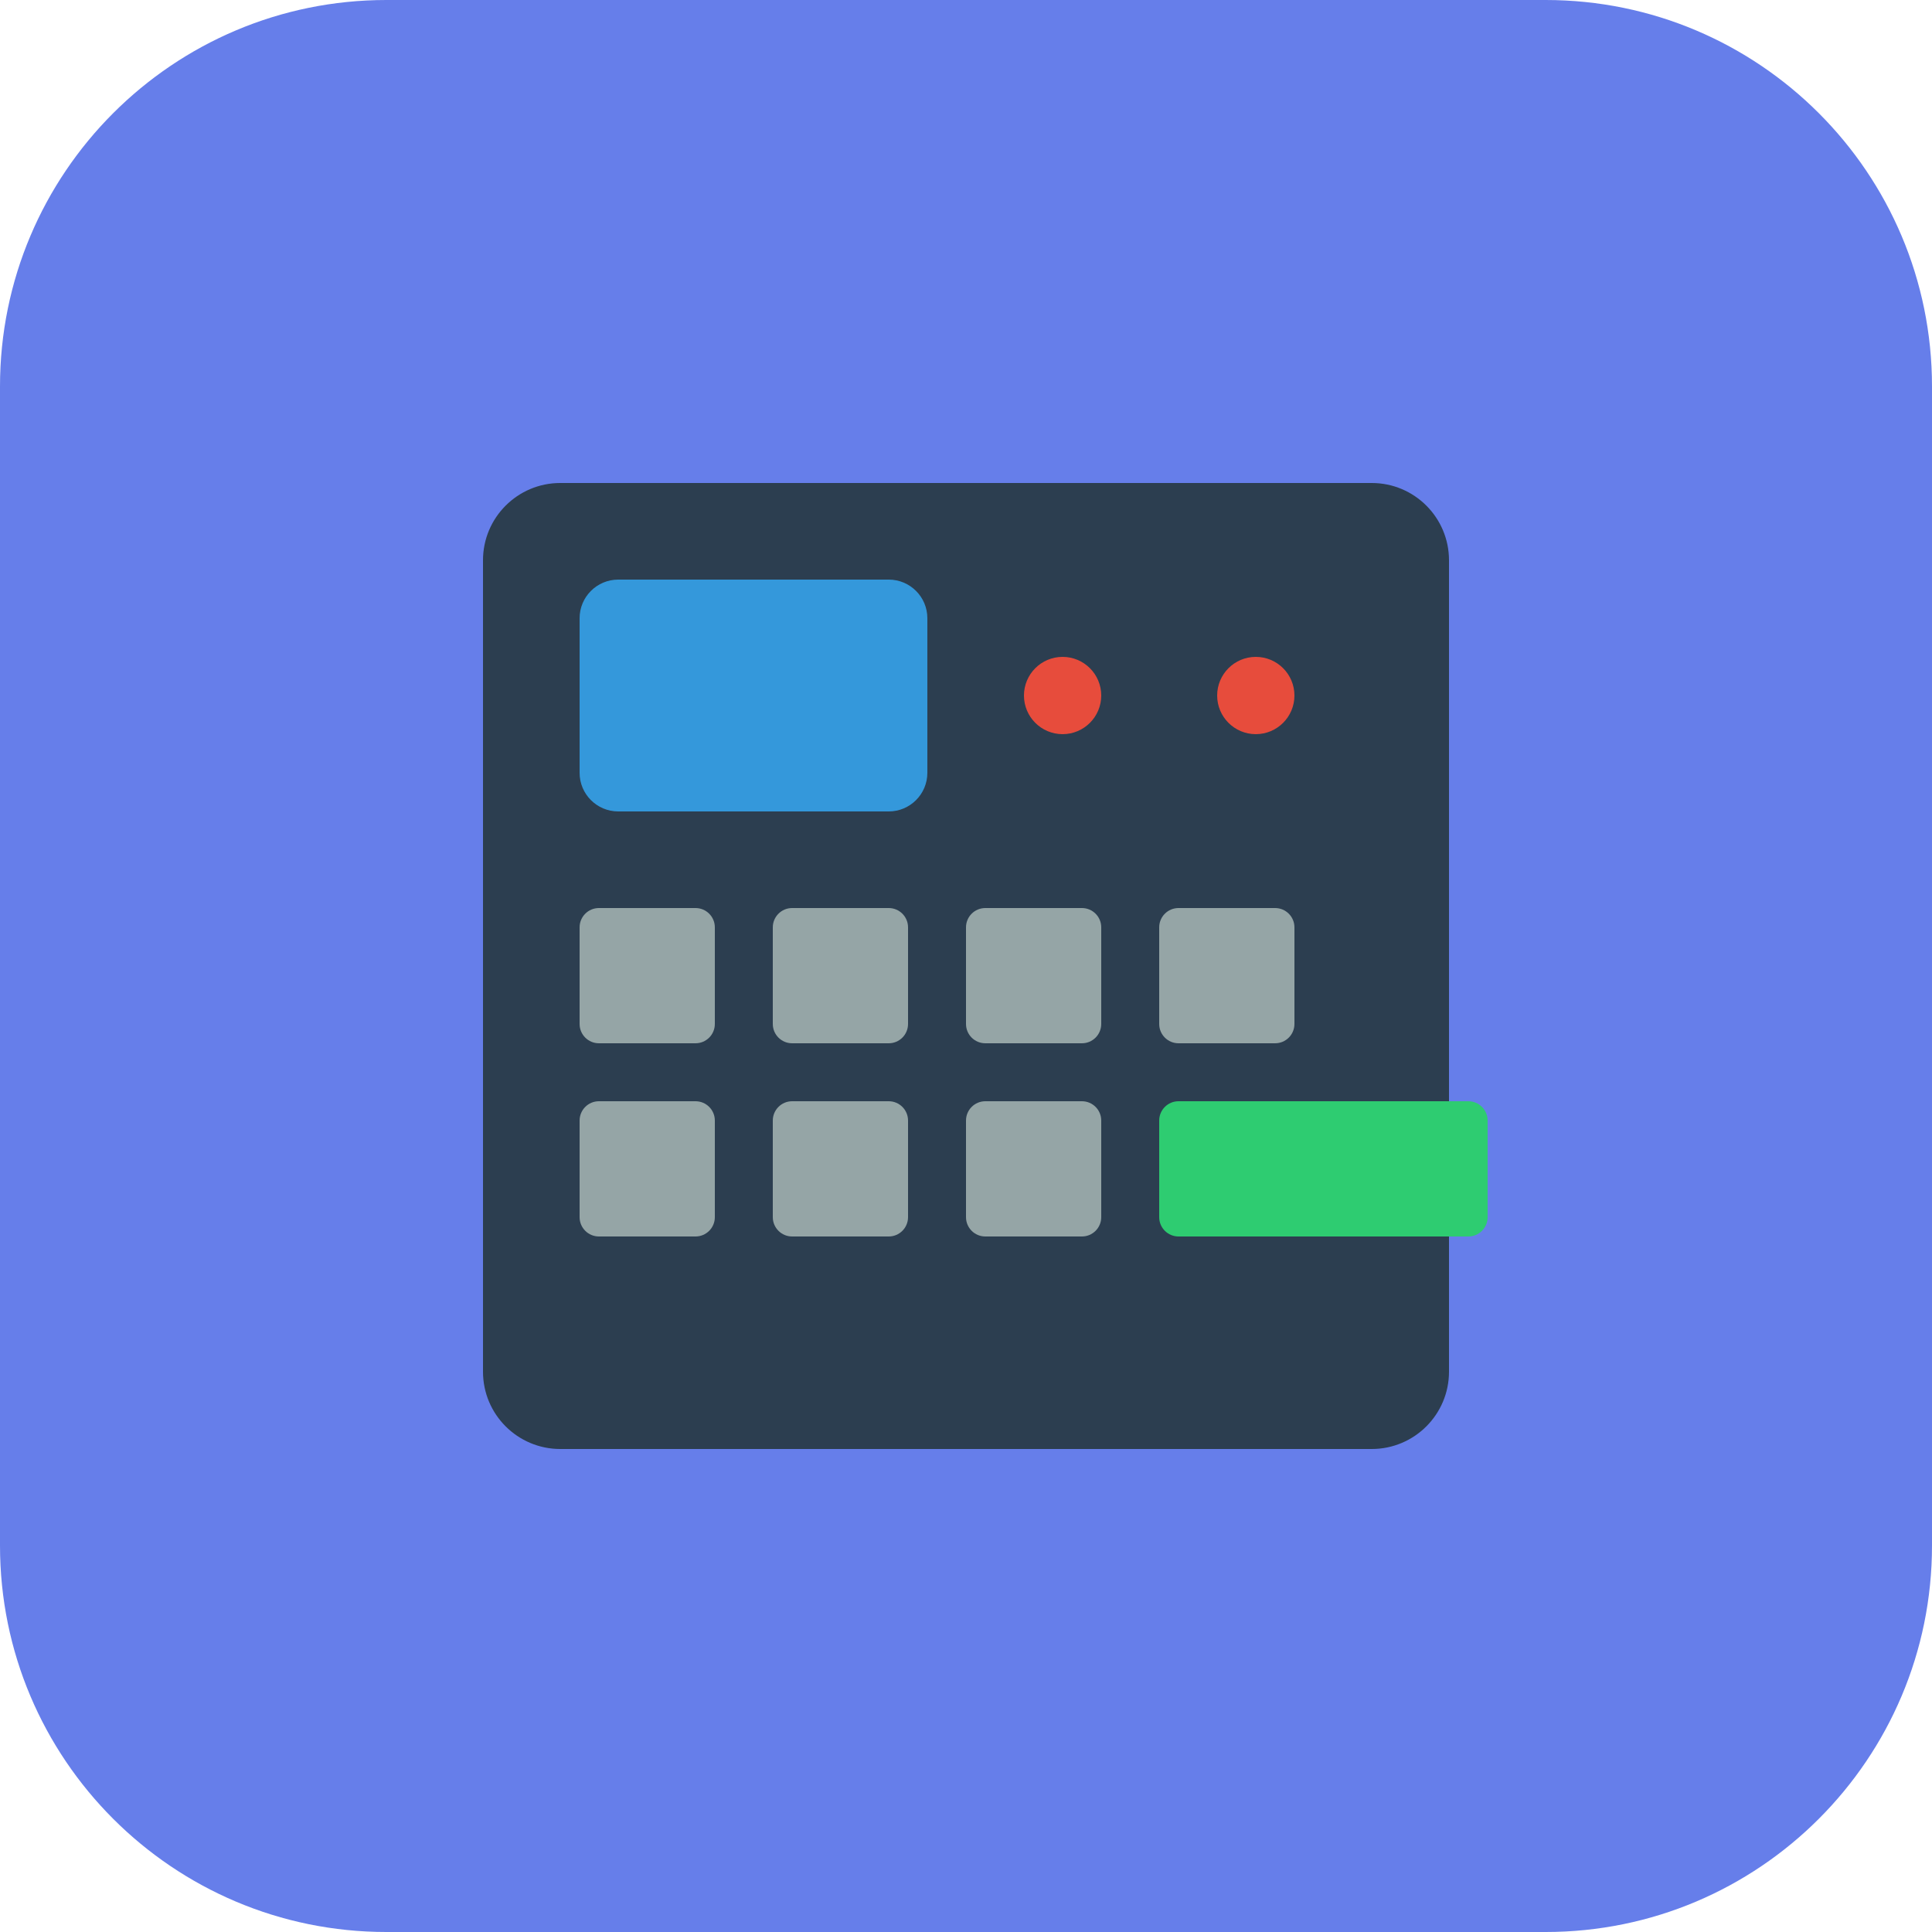
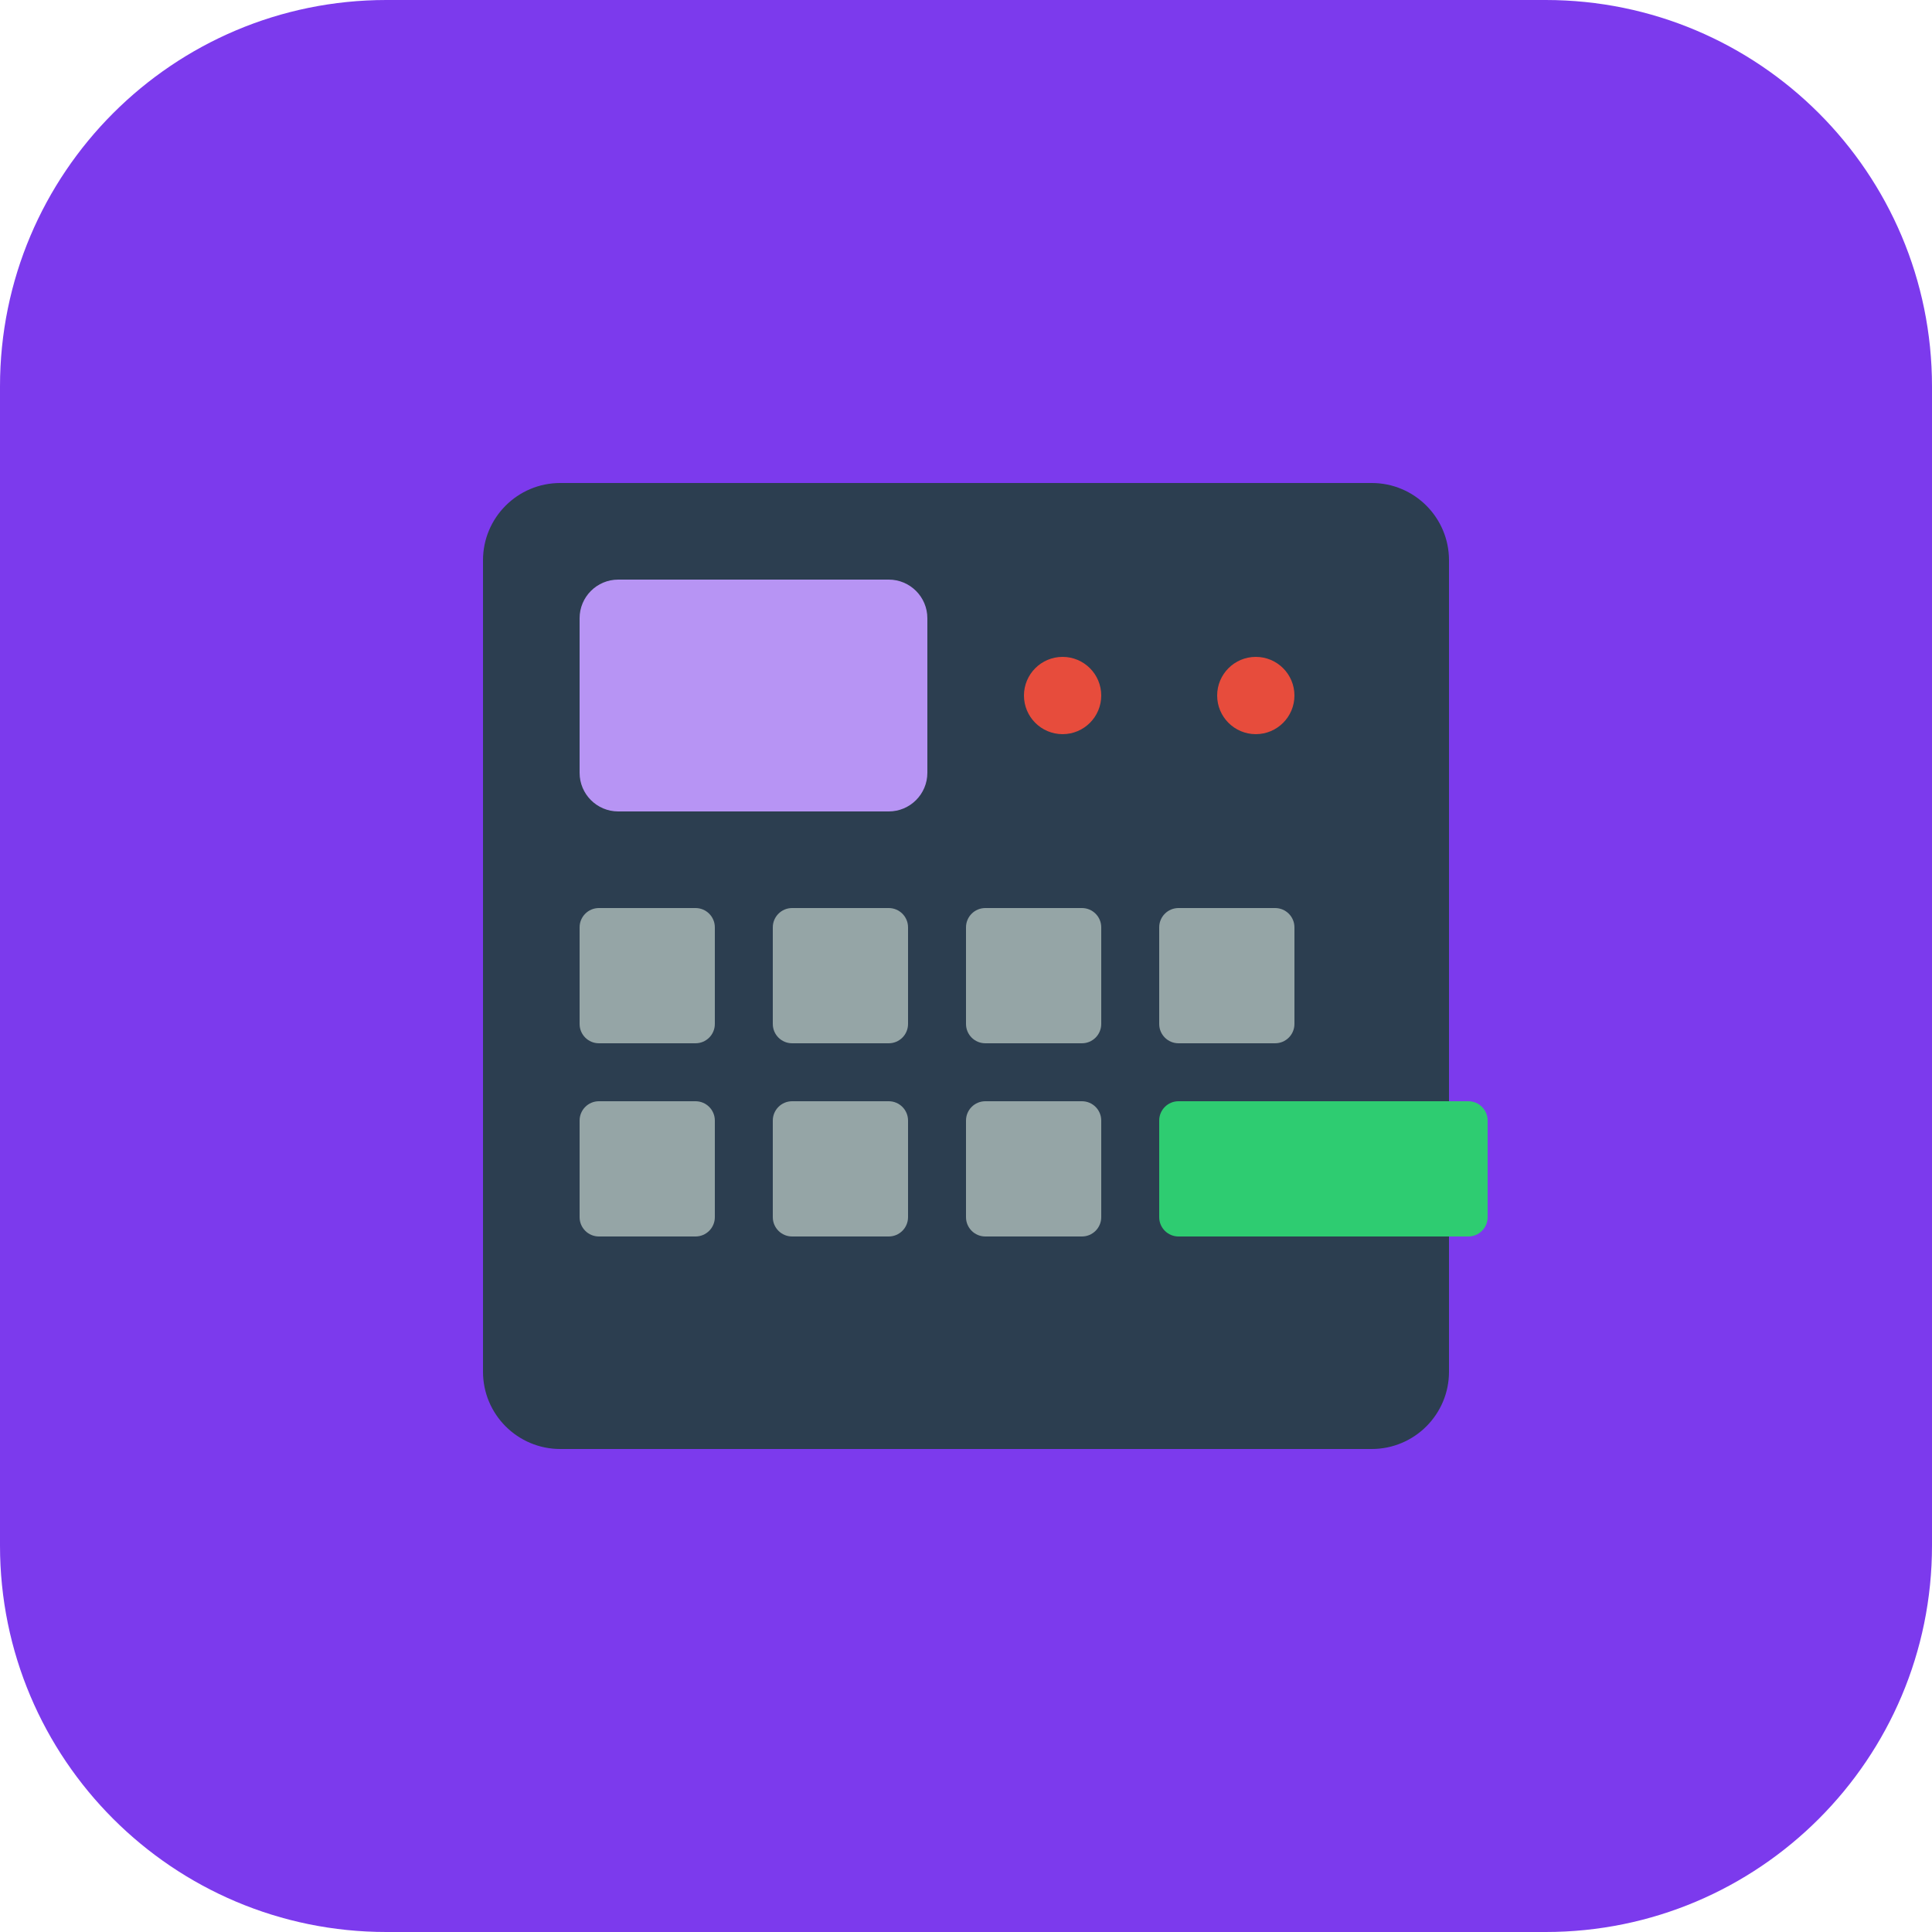
<svg xmlns="http://www.w3.org/2000/svg" viewBox="0 0 200 200">
-   <rect x="0" y="0" width="200" height="200" rx="40" fill="#667eea" />
+   <rect x="0" y="0" width="200" height="200" rx="40" fill="#7c3aed" />
  <rect x="50" y="50" width="100" height="100" rx="8" fill="#2C3E50" />
-   <rect x="60" y="60" width="36" height="24" rx="4" fill="#3498DB" />
+   <rect x="60" y="60" width="36" height="24" rx="4" fill="#b794f4" />
  <circle cx="110" cy="72" r="4" fill="#E74C3C" />
  <circle cx="130" cy="72" r="4" fill="#E74C3C" />
  <rect x="60" y="94" width="14" height="14" rx="2" fill="#95A5A6" />
  <rect x="80" y="94" width="14" height="14" rx="2" fill="#95A5A6" />
  <rect x="100" y="94" width="14" height="14" rx="2" fill="#95A5A6" />
  <rect x="120" y="94" width="14" height="14" rx="2" fill="#95A5A6" />
  <rect x="60" y="114" width="14" height="14" rx="2" fill="#95A5A6" />
  <rect x="80" y="114" width="14" height="14" rx="2" fill="#95A5A6" />
  <rect x="100" y="114" width="14" height="14" rx="2" fill="#95A5A6" />
  <rect x="120" y="114" width="34" height="14" rx="2" fill="#2ECC71" />
</svg>
